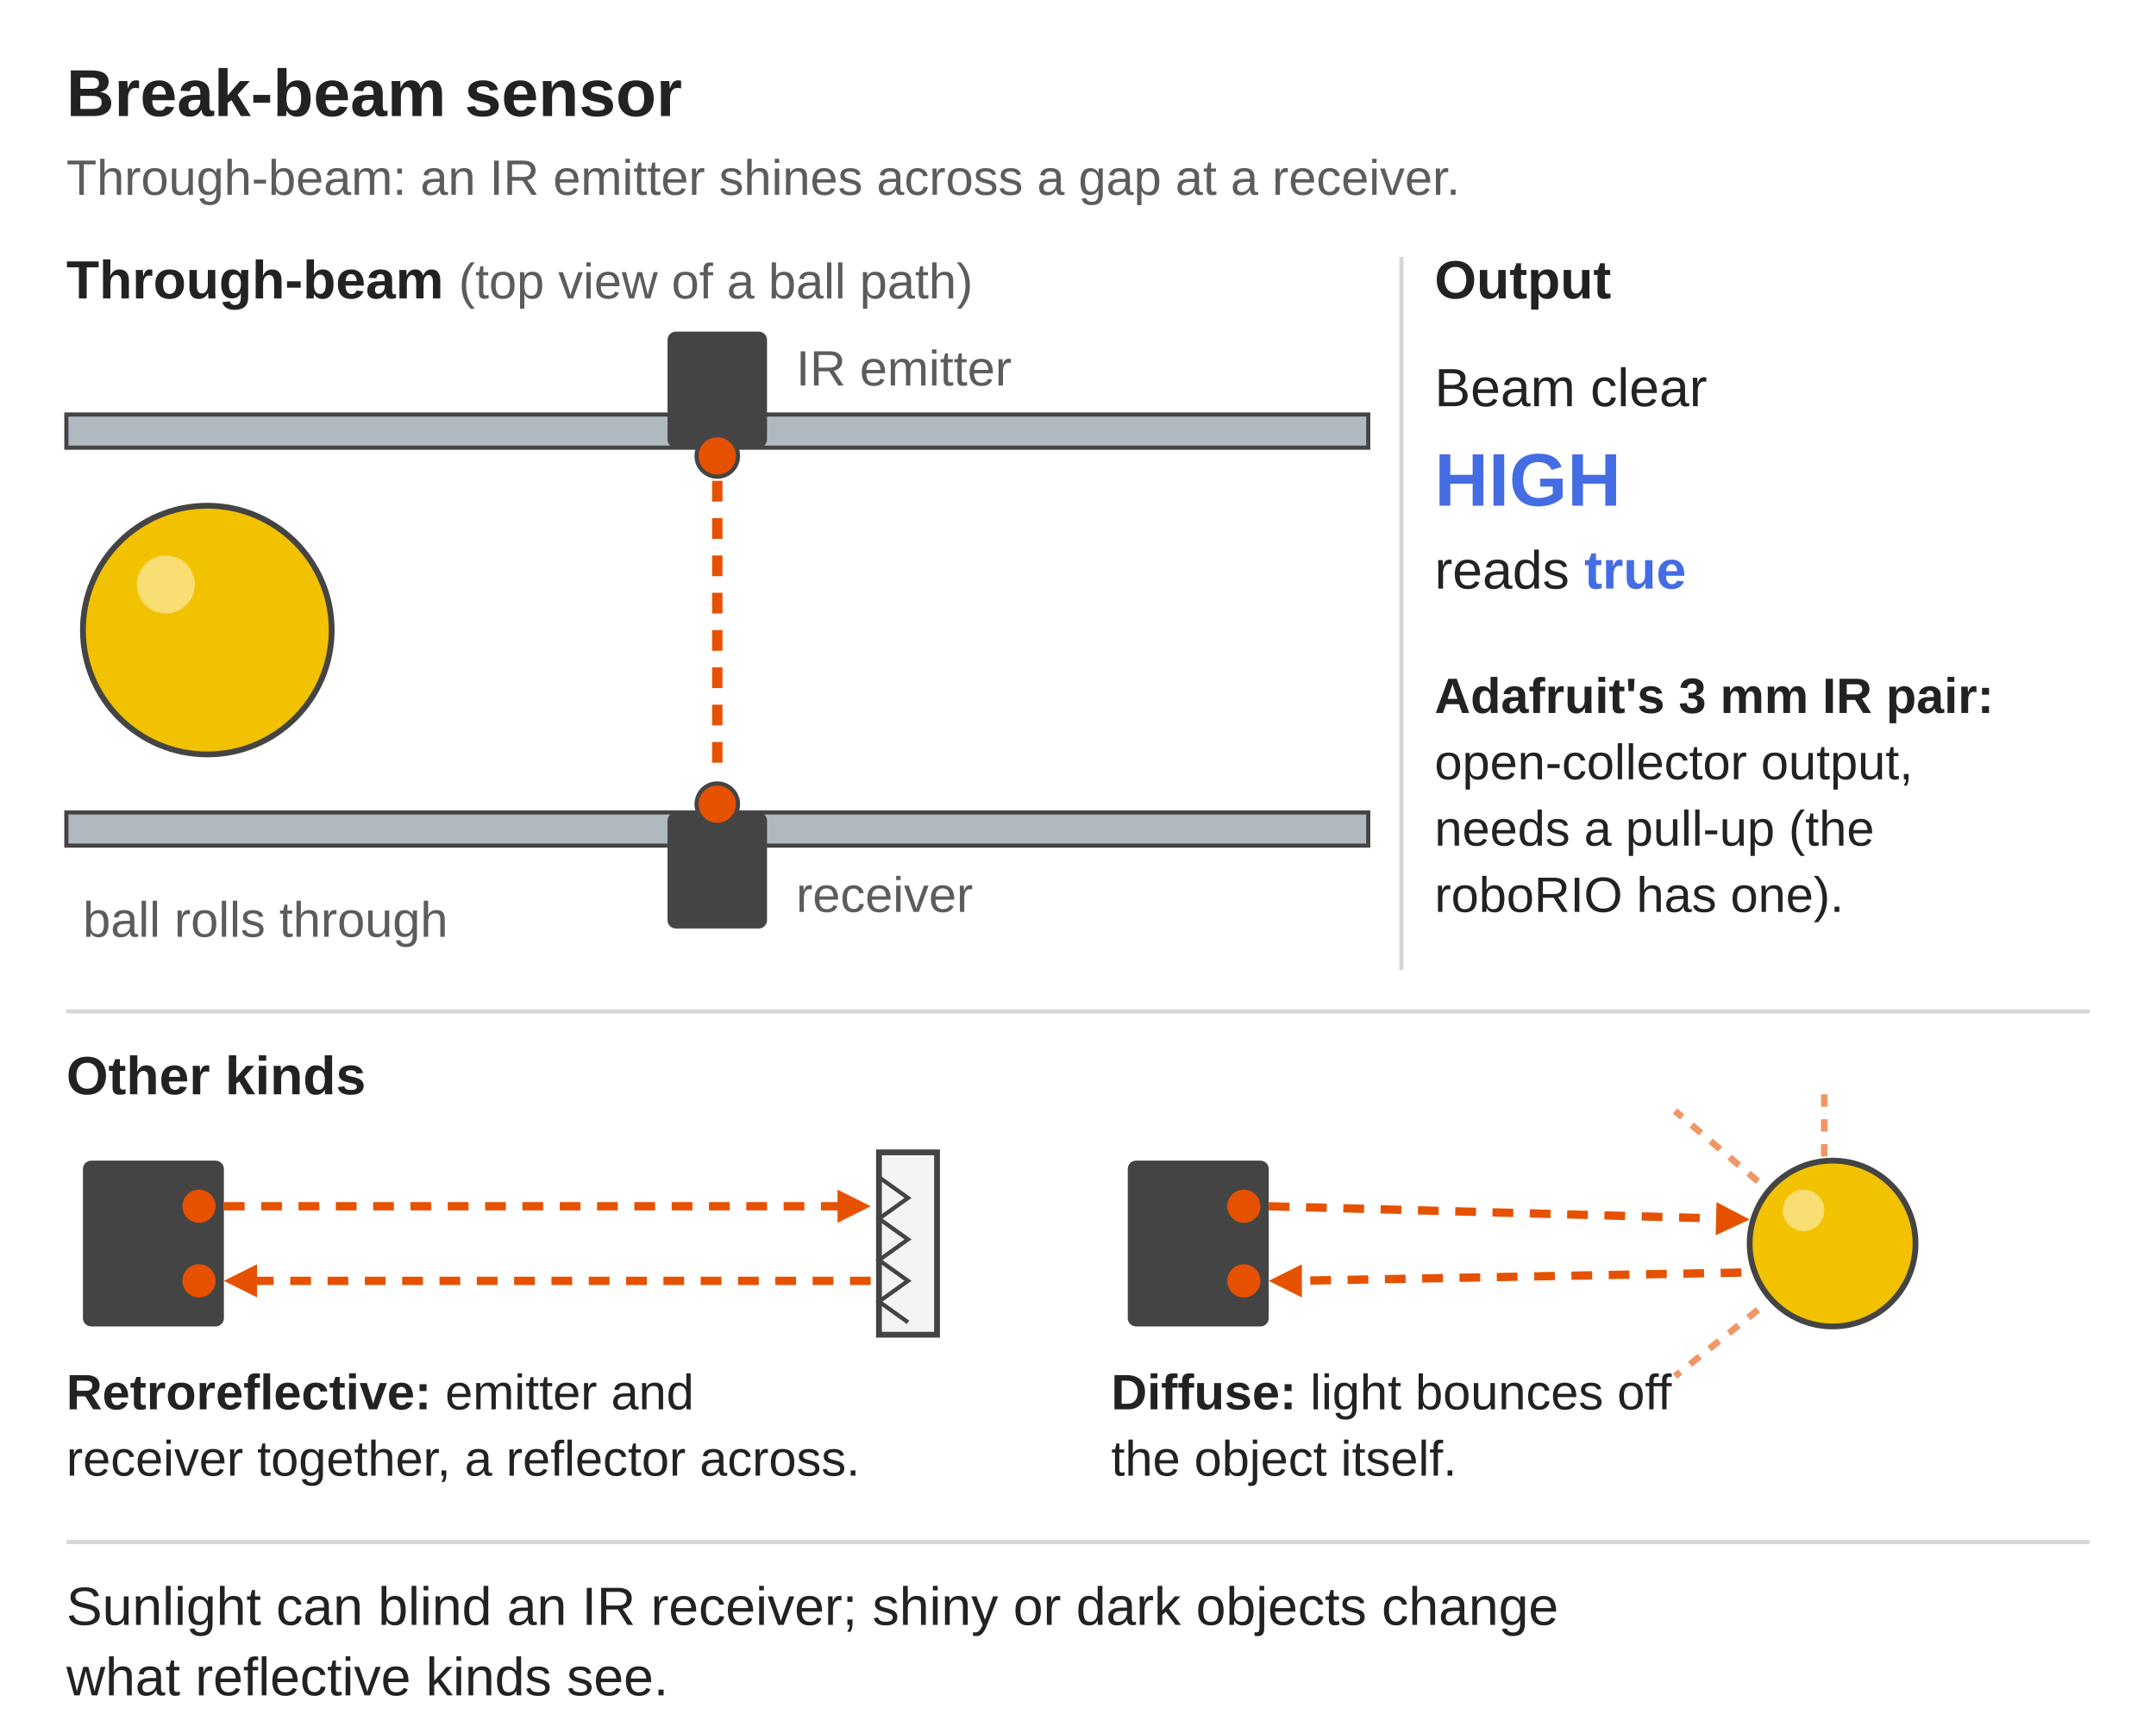
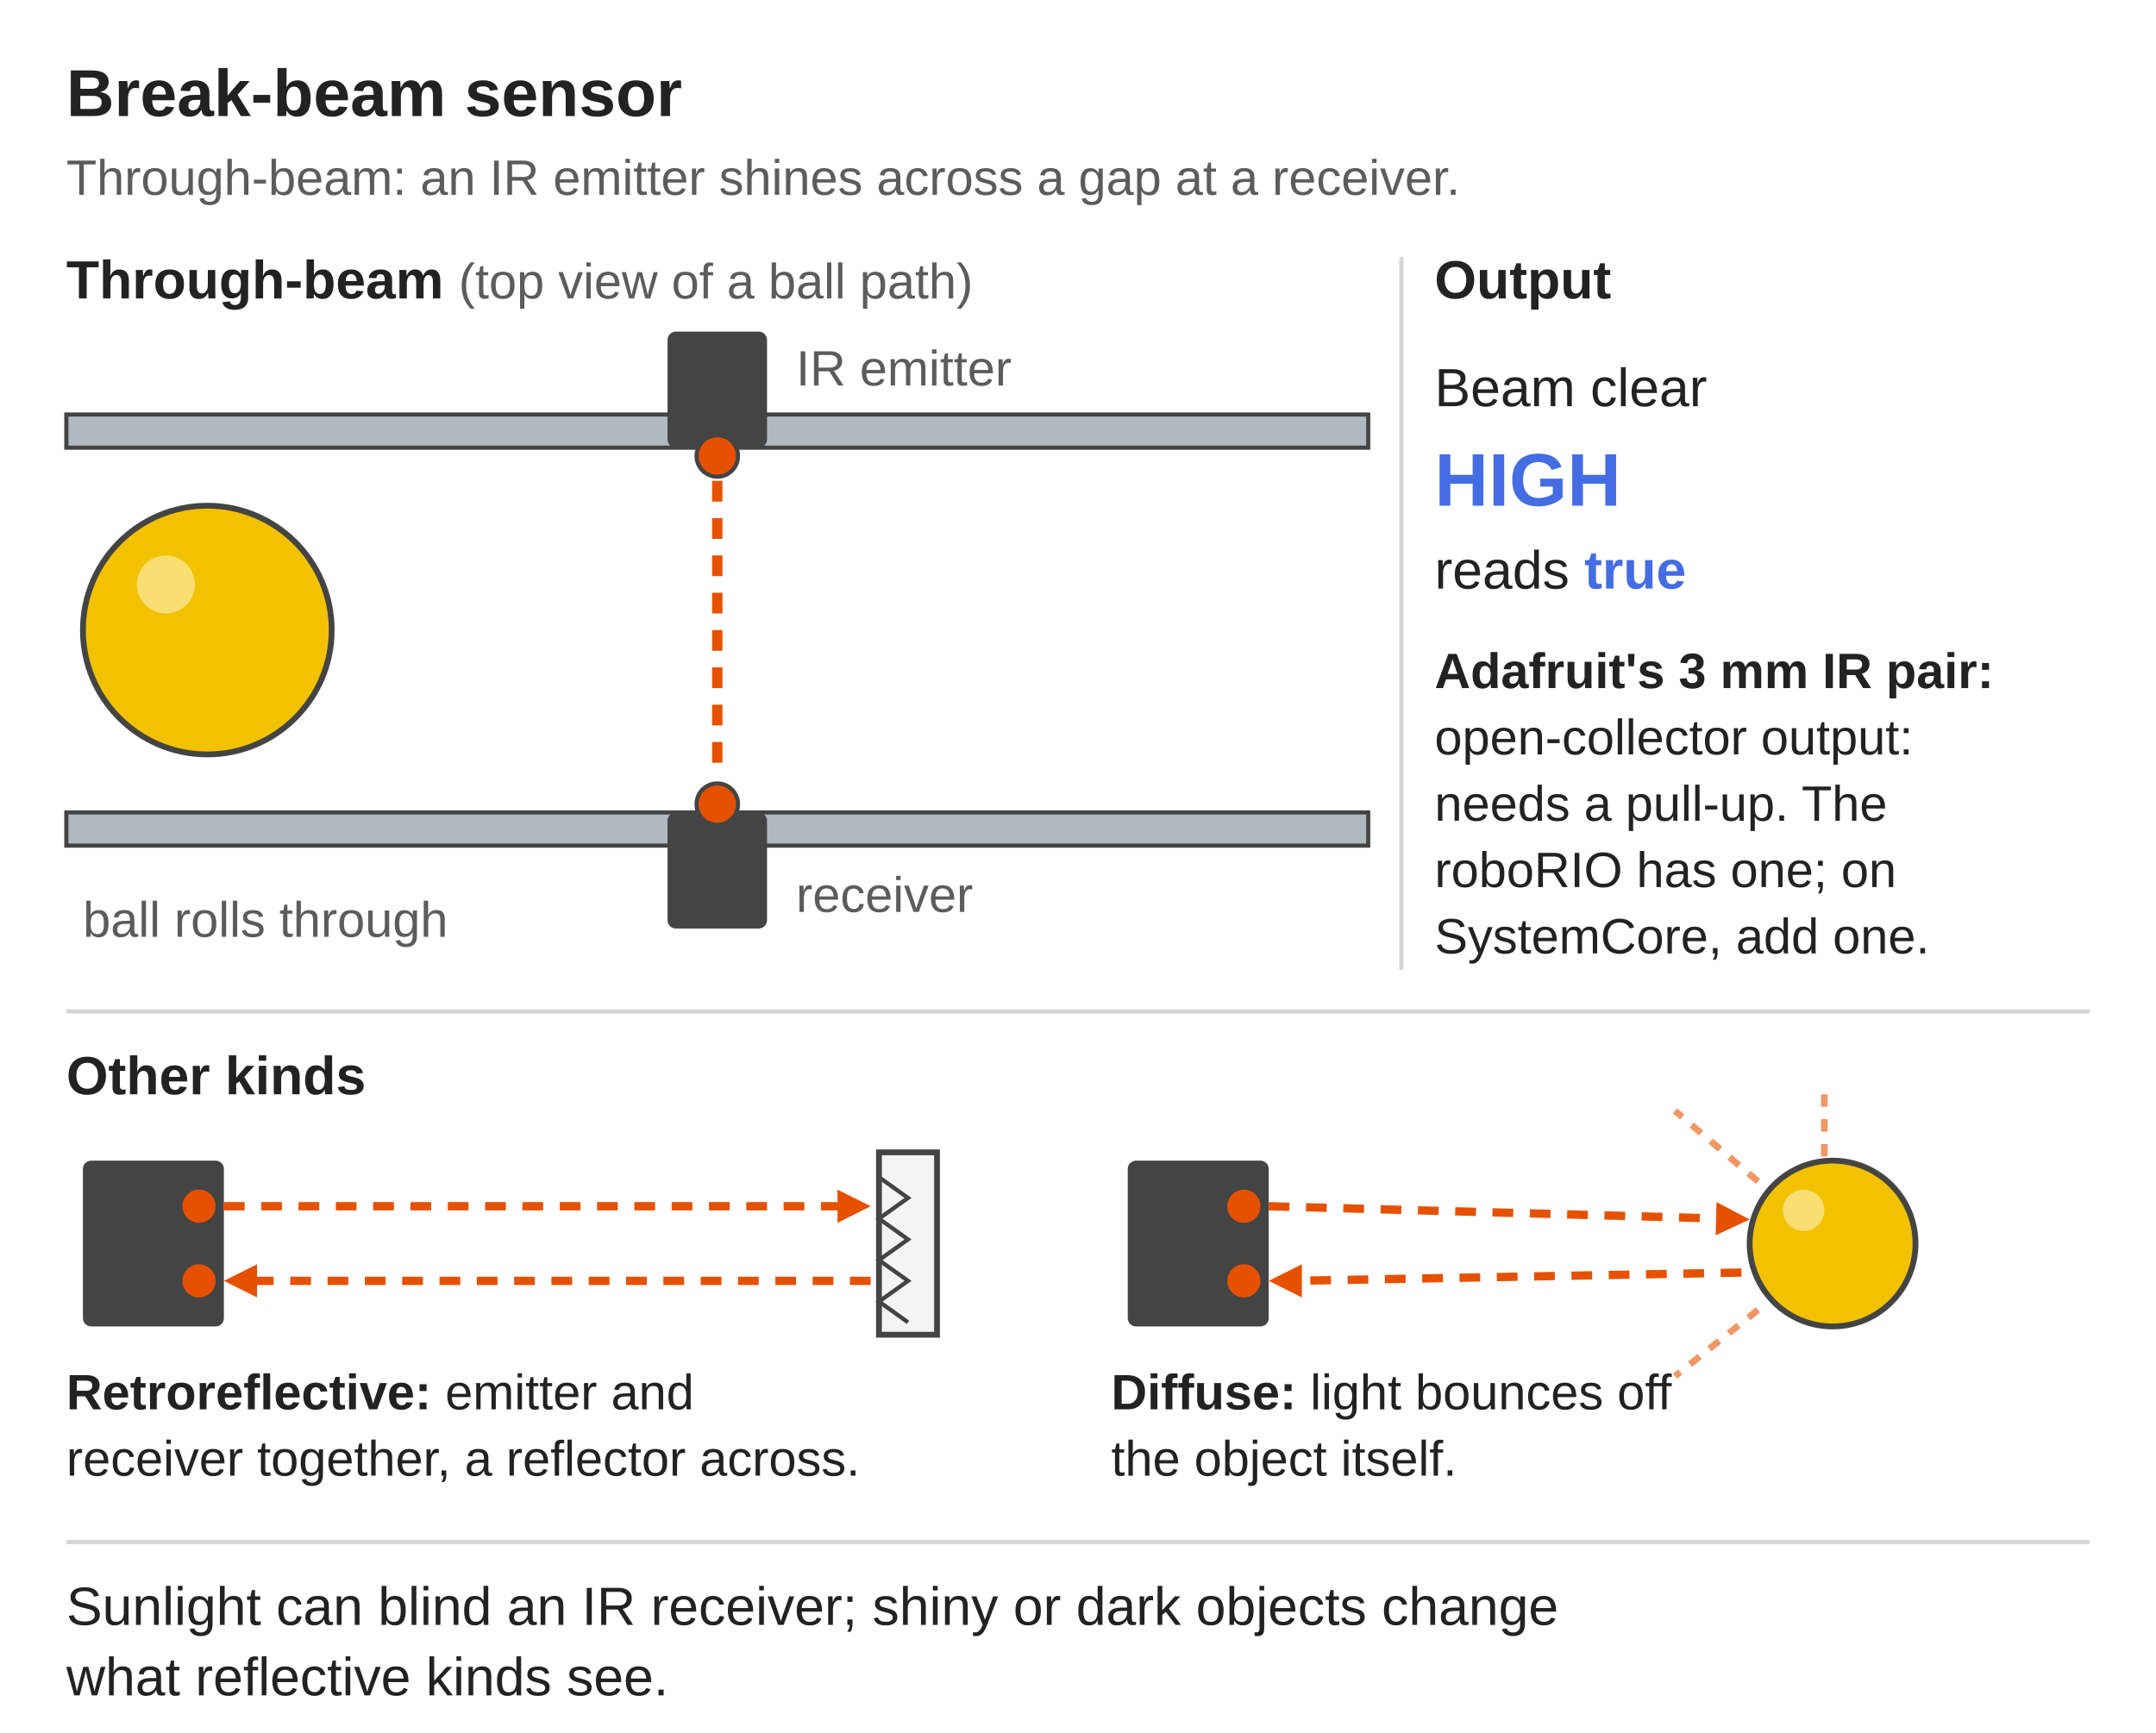
<svg xmlns="http://www.w3.org/2000/svg" viewBox="0 0 520 418" width="520" height="418" font-family="Segoe UI, Arial, sans-serif" role="img" aria-labelledby="bb-title bb-desc">
  <rect width="100%" height="100%" fill="#ffffff" />
  <style>
/* One 6 s loop: the ball fades in, rolls 12-88 %, fades out. It blocks the beam 40.7-59.3 %. */
.ball{animation:ball 6s linear infinite}
@keyframes ball{0%{opacity:0;transform:translateX(0)}5%{opacity:1;transform:translateX(0)}12%{opacity:1;transform:translateX(0)}88%{opacity:1;transform:translateX(246px)}94%{opacity:0;transform:translateX(246px)}100%{opacity:0;transform:translateX(246px)}}
.past{animation:clear 6s linear infinite}
@keyframes clear{0%,40.6%{opacity:1}40.7%,59.2%{opacity:0}59.3%,100%{opacity:1}}
.rxlens{animation:rxlens 6s linear infinite}
@keyframes rxlens{0%,40.6%{fill:#e65100}40.7%,59.2%{fill:#5c5c5c}59.3%,100%{fill:#e65100}}
.isClear{animation:clear 6s linear infinite}
.isBroken{opacity:0;animation:broken 6s linear infinite}
@keyframes broken{0%,40.6%{opacity:0}40.7%,59.2%{opacity:1}59.3%,100%{opacity:0}}
/* light travelling along each dashed beam, start to end */
.march{animation:march .75s linear infinite}
@keyframes march{from{stroke-dashoffset:9}to{stroke-dashoffset:0}}
@media (prefers-reduced-motion: reduce){*{animation:none !important}}
</style>
  <text x="16" y="28" font-size="16" font-weight="700" fill="#222222">Break-beam sensor</text>
  <text x="16" y="47" font-size="12" fill="#5c5c5c">Through-beam: an IR emitter shines across a gap at a receiver.</text>
  <text x="16" y="72" font-size="13" font-weight="700" fill="#222222">Through-beam <tspan font-weight="400" font-size="12" fill="#5c5c5c">(top view of a ball path)</tspan>
  </text>
  <rect x="16" y="100" width="314" height="8" fill="#b0b8c0" stroke="#444444" stroke-width="1" />
  <rect x="16" y="196" width="314" height="8" fill="#b0b8c0" stroke="#444444" stroke-width="1" />
  <line class="march" x1="173" y1="116" x2="173" y2="152" stroke="#e65100" stroke-width="2.5" stroke-dasharray="5 4" />
  <g class="past">
    <line class="march" x1="173" y1="152" x2="173" y2="188" stroke="#e65100" stroke-width="2.5" stroke-dasharray="5 4" />
  </g>
  <rect x="161" y="80" width="24" height="28" rx="2" fill="#444444" />
  <circle cx="173" cy="110" r="5" fill="#e65100" stroke="#444444" stroke-width="1" />
  <rect x="161" y="196" width="24" height="28" rx="2" fill="#444444" />
  <circle class="rxlens" cx="173" cy="194" r="5" fill="#e65100" stroke="#444444" stroke-width="1" />
  <g font-size="12" fill="#5c5c5c">
    <text x="192" y="93">IR emitter</text>
    <text x="192" y="220">receiver</text>
  </g>
  <g class="ball">
    <circle cx="50" cy="152" r="30" fill="#f2c200" stroke="#444444" stroke-width="1.4" />
    <circle cx="40" cy="141" r="7" fill="#ffffff" fill-opacity="0.45" />
  </g>
  <text x="20" y="226" font-size="12" fill="#5c5c5c">ball rolls through</text>
  <line x1="338" y1="62" x2="338" y2="234" stroke="#d6d6d6" stroke-width="1" />
  <text x="346" y="72" font-size="13" font-weight="700" fill="#222222">Output</text>
  <g class="isClear">
    <text x="346" y="98" font-size="13" fill="#222222">Beam clear</text>
    <text x="346" y="122" font-size="18" font-weight="700" fill="#446ce3">HIGH</text>
    <text x="346" y="142" font-size="13" fill="#222222">reads <tspan font-weight="700" fill="#446ce3">true</tspan>
    </text>
  </g>
  <g class="isBroken">
    <text x="346" y="98" font-size="13" fill="#222222">Beam broken</text>
    <text x="346" y="122" font-size="18" font-weight="700" fill="#446ce3">LOW</text>
    <text x="346" y="142" font-size="13" fill="#222222">reads <tspan font-weight="700" fill="#446ce3">false</tspan>
    </text>
  </g>
  <g font-size="12" fill="#222222">
-     <text x="346" y="172" font-weight="700">Adafruit's 3 mm IR pair:</text>
-     <text x="346" y="188">open-collector output,</text>
-     <text x="346" y="204">needs a pull-up (the</text>
-     <text x="346" y="220">roboRIO has one).</text>
+     <text x="346" y="166" font-weight="700">Adafruit's 3 mm IR pair:</text>
+     <text x="346" y="182">open-collector output:</text>
+     <text x="346" y="198">needs a pull-up. The</text>
+     <text x="346" y="214">roboRIO has one; on</text>
+     <text x="346" y="230">SystemCore, add one.</text>
  </g>
  <line x1="16" y1="244" x2="504" y2="244" stroke="#d6d6d6" stroke-width="1" />
  <text x="16" y="264" font-size="13" font-weight="700" fill="#222222">Other kinds</text>
  <rect x="20" y="280" width="34" height="40" rx="2" fill="#444444" />
  <circle cx="48" cy="291" r="4" fill="#e65100" />
  <circle cx="48" cy="309" r="4" fill="#e65100" />
  <line class="march" x1="54" y1="291" x2="204" y2="291" stroke="#e65100" stroke-width="2" stroke-dasharray="5 4" />
  <line class="march" x1="210" y1="309" x2="60" y2="309" stroke="#e65100" stroke-width="2" stroke-dasharray="5 4" />
  <path d="M210 291 L202 287 L202 295 Z M54 309 L62 305 L62 313 Z" fill="#e65100" />
  <rect x="212" y="278" width="14" height="44" fill="#f4f4f4" stroke="#444444" stroke-width="1.4" />
  <path d="M212 284 L219 289 L212 294 L219 299 L212 304 L219 309 L212 314 L219 319" fill="none" stroke="#444444" stroke-width="1" />
  <g font-size="12" fill="#222222">
    <text x="16" y="340">
      <tspan font-weight="700">Retroreflective:</tspan> emitter and</text>
    <text x="16" y="356">receiver together, a reflector across.</text>
  </g>
  <rect x="272" y="280" width="34" height="40" rx="2" fill="#444444" />
  <circle cx="300" cy="291" r="4" fill="#e65100" />
  <circle cx="300" cy="309" r="4" fill="#e65100" />
  <line class="march" x1="306" y1="291" x2="416" y2="294" stroke="#e65100" stroke-width="2" stroke-dasharray="5 4" />
  <line class="march" x1="420" y1="307" x2="312" y2="309" stroke="#e65100" stroke-width="2" stroke-dasharray="5 4" />
  <path d="M422 294.2 L414 290 L413.8 298 Z M306 309 L314 305 L314 313 Z" fill="#e65100" />
  <g stroke="#e65100" stroke-width="1.6" stroke-dasharray="3 3" opacity="0.6">
    <line x1="424" y1="285" x2="404" y2="268" />
    <line x1="424" y1="316" x2="404" y2="332" />
    <line x1="440" y1="279" x2="440" y2="264" />
  </g>
  <circle cx="442" cy="300" r="20" fill="#f2c200" stroke="#444444" stroke-width="1.4" />
  <circle cx="435" cy="292" r="5" fill="#ffffff" fill-opacity="0.45" />
  <g font-size="12" fill="#222222">
    <text x="268" y="340">
      <tspan font-weight="700">Diffuse:</tspan> light bounces off</text>
    <text x="268" y="356">the object itself.</text>
  </g>
  <line x1="16" y1="372" x2="504" y2="372" stroke="#d6d6d6" stroke-width="1" />
  <g font-size="13" fill="#222222">
    <text x="16" y="392">Sunlight can blind an IR receiver; shiny or dark objects change</text>
    <text x="16" y="409">what reflective kinds see.</text>
  </g>
</svg>
